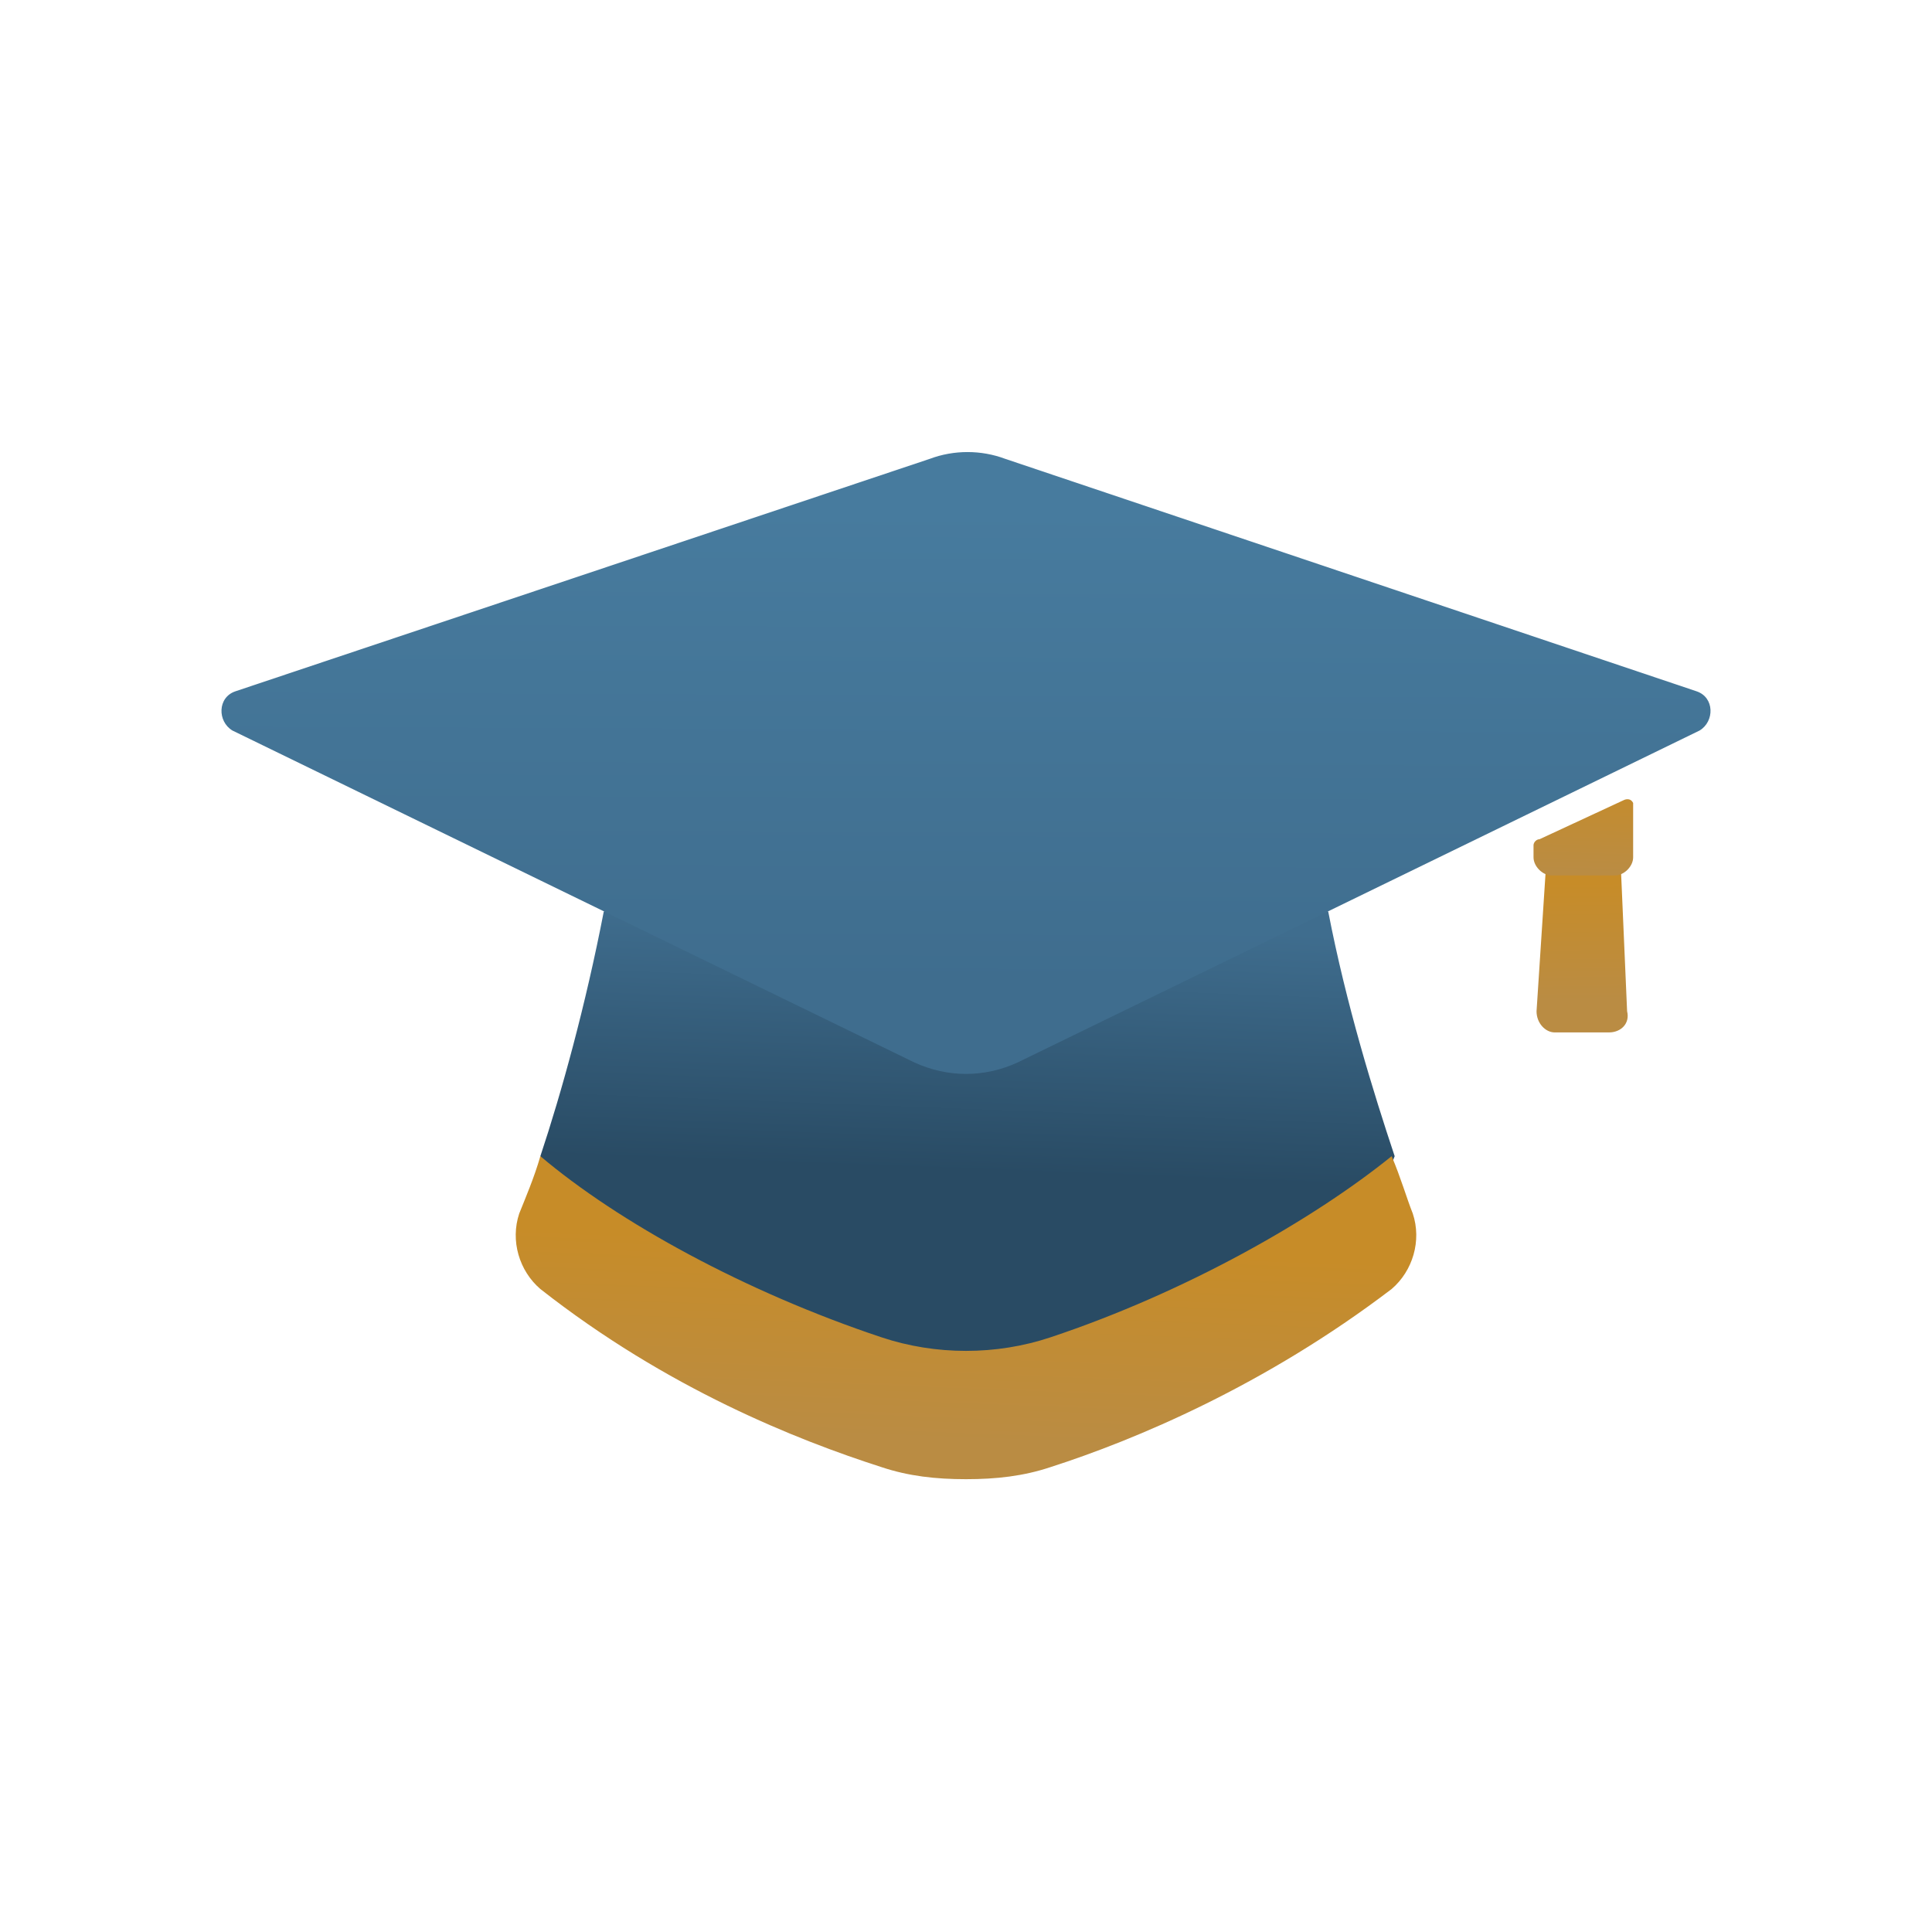
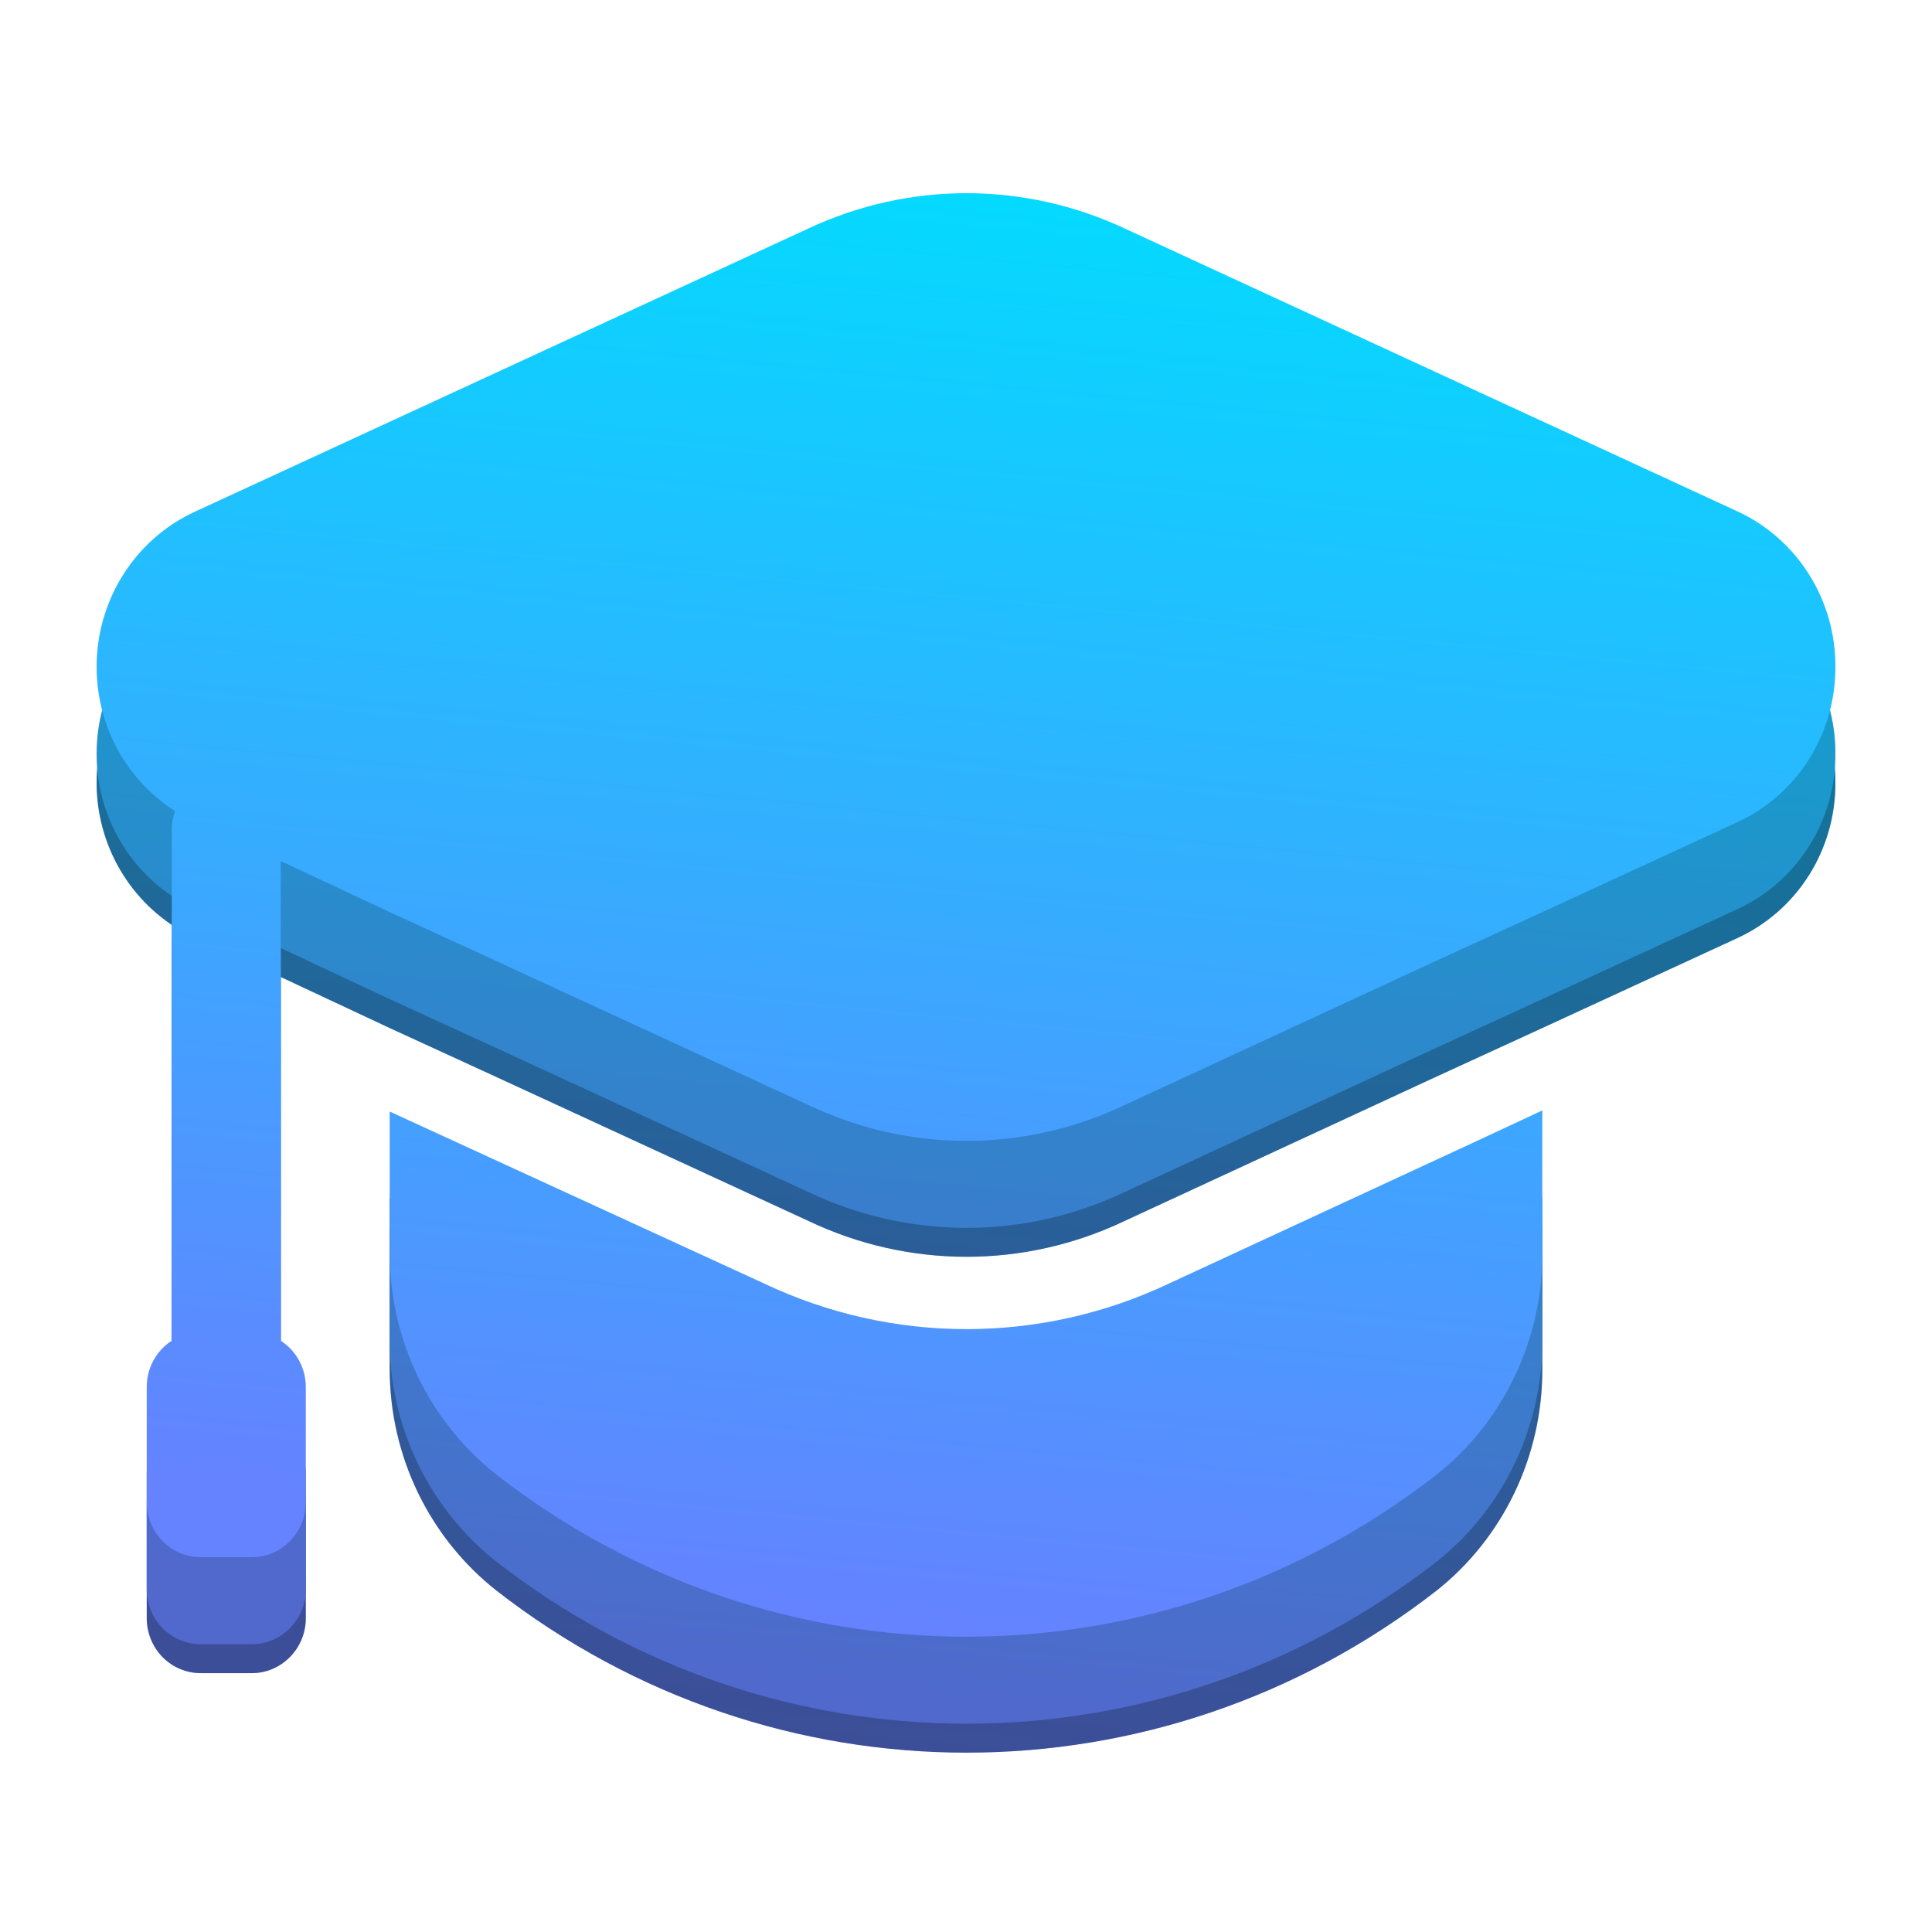
- <svg xmlns="http://www.w3.org/2000/svg" version="1.1" id="Layer_1" x="0px" y="0px" viewBox="0 0 64 64" style="enable-background:new 0 0 64 64;" xml:space="preserve">
-   <style type="text/css">
- 	.st0{fill:url(#SVGID_1_);}
- 	.st1{fill:url(#SVGID_2_);}
- 	.st2{fill:url(#SVGID_3_);}
- 	.st3{fill:url(#SVGID_4_);}
- 	.st4{fill:url(#SVGID_5_);}
- 	.st5{fill:url(#SVGID_6_);}
- </style>
-   <g>
-     <linearGradient id="SVGID_1_" gradientUnits="userSpaceOnUse" x1="32.295" y1="30.532" x2="31.98" y2="38.797">
-       <stop offset="0" style="stop-color:#3F6D8E" />
-       <stop offset="1" style="stop-color:#294B64" />
+ <svg xmlns="http://www.w3.org/2000/svg" width="64" height="64" viewBox="0 0 64 64" fill="none">
+   <path d="M26.803 11.399C30.114 9.854 33.921 9.854 37.233 11.399L57.551 20.778C58.523 21.225 59.347 21.95 59.924 22.863C60.5 23.777 60.805 24.841 60.8 25.927C60.805 27.014 60.501 28.079 59.924 28.993C59.347 29.906 58.523 30.63 57.551 31.076L51.091 34.055L47.483 35.711L37.233 40.456C35.6 41.231 33.819 41.633 32.018 41.633C30.216 41.633 28.436 41.231 26.803 40.456L16.517 35.711L12.909 34.055L9.299 32.364V48.252C9.555 48.416 9.766 48.645 9.911 48.916C10.056 49.186 10.133 49.489 10.13 49.797V53.586C10.133 53.828 10.087 54.068 9.998 54.291C9.908 54.515 9.774 54.719 9.606 54.89C9.438 55.061 9.237 55.198 9.017 55.29C8.798 55.381 8.562 55.427 8.324 55.425H6.665C6.427 55.427 6.192 55.381 5.972 55.29C5.752 55.198 5.551 55.063 5.383 54.892C5.215 54.721 5.083 54.516 4.993 54.291C4.904 54.068 4.859 53.828 4.861 53.586V49.797C4.859 49.489 4.933 49.186 5.078 48.916C5.223 48.645 5.434 48.416 5.691 48.252V31.333C5.688 31.12 5.725 30.908 5.799 30.709C4.948 30.166 4.258 29.398 3.802 28.487C3.347 27.575 3.143 26.554 3.214 25.533C3.284 24.513 3.626 23.53 4.202 22.693C4.778 21.855 5.567 21.194 6.484 20.778L26.803 11.399Z" fill="url(#paint0_linear_2665_1798)" />
+   <path d="M26.803 11.399C30.114 9.854 33.921 9.854 37.233 11.399L57.551 20.778C58.523 21.225 59.347 21.95 59.924 22.863C60.5 23.777 60.805 24.841 60.8 25.927C60.805 27.014 60.501 28.079 59.924 28.993C59.347 29.906 58.523 30.63 57.551 31.076L51.091 34.055L47.483 35.711L37.233 40.456C35.6 41.231 33.819 41.633 32.018 41.633C30.216 41.633 28.436 41.231 26.803 40.456L16.517 35.711L12.909 34.055L9.299 32.364V48.252C9.555 48.416 9.766 48.645 9.911 48.916C10.056 49.186 10.133 49.489 10.13 49.797V53.586C10.133 53.828 10.087 54.068 9.998 54.291C9.908 54.515 9.774 54.719 9.606 54.89C9.438 55.061 9.237 55.198 9.017 55.29C8.798 55.381 8.562 55.427 8.324 55.425H6.665C6.427 55.427 6.192 55.381 5.972 55.29C5.752 55.198 5.551 55.063 5.383 54.892C5.215 54.721 5.083 54.516 4.993 54.291C4.904 54.068 4.859 53.828 4.861 53.586V49.797C4.859 49.489 4.933 49.186 5.078 48.916C5.223 48.645 5.434 48.416 5.691 48.252V31.333C5.688 31.12 5.725 30.908 5.799 30.709C4.948 30.166 4.258 29.398 3.802 28.487C3.347 27.575 3.143 26.554 3.214 25.533C3.284 24.513 3.626 23.53 4.202 22.693C4.778 21.855 5.567 21.194 6.484 20.778L26.803 11.399Z" fill="black" fill-opacity="0.4" />
+   <path d="M51.091 45.368C51.094 46.779 50.779 48.174 50.173 49.442C49.566 50.711 48.684 51.822 47.591 52.689C38.398 59.848 25.638 59.849 16.444 52.689C15.347 51.824 14.458 50.715 13.845 49.447C13.232 48.178 12.913 46.782 12.909 45.368V40.661L25.324 46.363C27.421 47.356 29.705 47.869 32.018 47.869C34.33 47.869 36.616 47.356 38.714 46.363L48.961 41.618L51.091 40.625V45.368Z" fill="url(#paint1_linear_2665_1798)" />
+   <path d="M51.091 45.368C51.094 46.779 50.779 48.174 50.173 49.442C49.566 50.711 48.684 51.822 47.591 52.689C38.398 59.848 25.638 59.849 16.444 52.689C15.347 51.824 14.458 50.715 13.845 49.447C13.232 48.178 12.913 46.782 12.909 45.368V40.661L25.324 46.363C27.421 47.356 29.705 47.869 32.018 47.869C34.33 47.869 36.616 47.356 38.714 46.363L48.961 41.618L51.091 40.625V45.368Z" fill="black" fill-opacity="0.4" />
+   <path d="M26.803 10.438C30.114 8.894 33.921 8.894 37.233 10.438L57.551 19.818C58.523 20.265 59.347 20.99 59.924 21.904C60.5 22.817 60.805 23.881 60.8 24.967C60.805 26.053 60.501 27.119 59.924 28.033C59.347 28.946 58.523 29.67 57.551 30.116L51.091 33.095L47.483 34.751L37.233 39.496C35.6 40.271 33.819 40.673 32.018 40.673C30.216 40.673 28.436 40.271 26.803 39.496L16.517 34.751L12.909 33.095L9.299 31.404V47.292C9.555 47.456 9.766 47.685 9.911 47.956C10.056 48.226 10.133 48.529 10.13 48.837V52.626C10.133 52.868 10.087 53.108 9.998 53.331C9.908 53.555 9.774 53.759 9.606 53.93C9.438 54.101 9.237 54.238 9.017 54.33C8.798 54.421 8.562 54.467 8.324 54.465H6.665C6.427 54.467 6.192 54.421 5.972 54.33C5.752 54.238 5.551 54.103 5.383 53.932C5.215 53.761 5.083 53.556 4.993 53.331C4.904 53.108 4.859 52.868 4.861 52.626V48.837C4.859 48.529 4.933 48.226 5.078 47.956C5.223 47.685 5.434 47.456 5.691 47.292V30.373C5.688 30.16 5.725 29.948 5.799 29.748C4.948 29.206 4.258 28.438 3.802 27.527C3.347 26.615 3.143 25.594 3.214 24.573C3.284 23.553 3.626 22.57 4.202 21.733C4.778 20.895 5.567 20.234 6.484 19.818L26.803 10.438Z" fill="url(#paint2_linear_2665_1798)" />
+   <path d="M26.803 10.438C30.114 8.894 33.921 8.894 37.233 10.438L57.551 19.818C58.523 20.265 59.347 20.99 59.924 21.904C60.5 22.817 60.805 23.881 60.8 24.967C60.805 26.053 60.501 27.119 59.924 28.033C59.347 28.946 58.523 29.67 57.551 30.116L51.091 33.095L47.483 34.751L37.233 39.496C35.6 40.271 33.819 40.673 32.018 40.673C30.216 40.673 28.436 40.271 26.803 39.496L16.517 34.751L12.909 33.095L9.299 31.404V47.292C9.555 47.456 9.766 47.685 9.911 47.956C10.056 48.226 10.133 48.529 10.13 48.837V52.626C10.133 52.868 10.087 53.108 9.998 53.331C9.908 53.555 9.774 53.759 9.606 53.93C9.438 54.101 9.237 54.238 9.017 54.33C8.798 54.421 8.562 54.467 8.324 54.465H6.665C6.427 54.467 6.192 54.421 5.972 54.33C5.752 54.238 5.551 54.103 5.383 53.932C5.215 53.761 5.083 53.556 4.993 53.331C4.904 53.108 4.859 52.868 4.861 52.626V48.837C4.859 48.529 4.933 48.226 5.078 47.956C5.223 47.685 5.434 47.456 5.691 47.292V30.373C5.688 30.16 5.725 29.948 5.799 29.748C4.948 29.206 4.258 28.438 3.802 27.527C3.347 26.615 3.143 25.594 3.214 24.573C3.284 23.553 3.626 22.57 4.202 21.733C4.778 20.895 5.567 20.234 6.484 19.818L26.803 10.438Z" fill="black" fill-opacity="0.2" />
+   <path d="M51.091 44.408C51.094 45.819 50.779 47.214 50.173 48.482C49.566 49.751 48.684 50.862 47.591 51.729C38.398 58.888 25.638 58.889 16.444 51.729C15.347 50.864 14.458 49.755 13.845 48.486C13.232 47.218 12.913 45.822 12.909 44.408V39.701L25.324 45.403C27.421 46.396 29.705 46.909 32.018 46.909C34.33 46.909 36.616 46.396 38.714 45.403L48.961 40.658L51.091 39.665V44.408Z" fill="url(#paint3_linear_2665_1798)" />
+   <path d="M51.091 44.408C51.094 45.819 50.779 47.214 50.173 48.482C49.566 49.751 48.684 50.862 47.591 51.729C38.398 58.888 25.638 58.889 16.444 51.729C15.347 50.864 14.458 49.755 13.845 48.486C13.232 47.218 12.913 45.822 12.909 44.408V39.701L25.324 45.403C27.421 46.396 29.705 46.909 32.018 46.909C34.33 46.909 36.616 46.396 38.714 45.403L48.961 40.658L51.091 39.665V44.408Z" fill="black" fill-opacity="0.2" />
+   <path d="M26.803 7.558C30.114 6.014 33.921 6.014 37.233 7.558L57.551 16.938C58.523 17.385 59.347 18.11 59.924 19.023C60.5 19.937 60.805 21.001 60.8 22.087C60.805 23.174 60.501 24.239 59.924 25.153C59.347 26.066 58.523 26.79 57.551 27.236L51.091 30.215L47.483 31.871L37.233 36.616C35.6 37.391 33.819 37.793 32.018 37.793C30.216 37.793 28.436 37.391 26.803 36.616L16.517 31.871L12.909 30.215L9.299 28.524V44.413C9.555 44.577 9.766 44.805 9.911 45.075C10.056 45.346 10.133 45.649 10.13 45.957V49.746C10.133 49.988 10.087 50.228 9.998 50.451C9.908 50.675 9.774 50.879 9.606 51.05C9.438 51.221 9.237 51.358 9.017 51.45C8.798 51.541 8.562 51.587 8.324 51.584H6.665C6.427 51.587 6.192 51.541 5.972 51.45C5.752 51.358 5.551 51.223 5.383 51.052C5.215 50.881 5.083 50.676 4.993 50.451C4.904 50.227 4.859 49.988 4.861 49.746V45.957C4.859 45.649 4.933 45.346 5.078 45.075C5.223 44.805 5.434 44.576 5.691 44.413V27.493C5.688 27.28 5.725 27.068 5.799 26.868C4.948 26.326 4.258 25.558 3.802 24.646C3.347 23.735 3.143 22.714 3.214 21.693C3.284 20.673 3.626 19.691 4.202 18.853C4.778 18.015 5.567 17.354 6.484 16.938L26.803 7.558Z" fill="url(#paint4_linear_2665_1798)" />
+   <path d="M51.091 41.528C51.094 42.94 50.779 44.334 50.173 45.602C49.566 46.871 48.684 47.982 47.591 48.849C38.398 56.008 25.638 56.008 16.444 48.849C15.347 47.984 14.458 46.875 13.845 45.606C13.232 44.338 12.913 42.942 12.909 41.528V36.821L25.324 42.523C27.421 43.516 29.705 44.029 32.018 44.029C34.33 44.029 36.616 43.516 38.714 42.523L48.961 37.778L51.091 36.785V41.528Z" fill="url(#paint5_linear_2665_1798)" />
+   <defs>
+     <linearGradient id="paint0_linear_2665_1798" x1="32" y1="55.499" x2="36.48" y2="8.869" gradientUnits="userSpaceOnUse">
+       <stop stop-color="#6582FF" />
+       <stop offset="1" stop-color="#00DDFF" />
    </linearGradient>
-     <path class="st0" d="M17.9,38.3l0.5,1c0,0,7.4,6,13.7,6s13.7-6,13.7-6l0.4-1h0c-0.7-2.1-1.6-5-2.2-8.1l-1.3-0.8H21.2L20,30.2   C19.4,33.3,18.6,36.2,17.9,38.3L17.9,38.3z" />
-     <linearGradient id="SVGID_2_" gradientUnits="userSpaceOnUse" x1="32.086" y1="19.327" x2="31.959" y2="23.744">
-       <stop offset="0" style="stop-color:#3F6D8E" />
-       <stop offset="1" style="stop-color:#365E7D" />
+     <linearGradient id="paint1_linear_2665_1798" x1="32" y1="58.059" x2="36.48" y2="11.43" gradientUnits="userSpaceOnUse">
+       <stop stop-color="#6582FF" />
+       <stop offset="1" stop-color="#00DDFF" />
    </linearGradient>
-     <path class="st1" d="M32.2,19.9c-1.4-0.1-2.6,1-2.6,2.5v0c0,0.6,0.5,1.1,1.2,1.1h2.6c0.6,0,1.2-0.5,1.2-1.3   C34.4,21,33.4,20,32.2,19.9L32.2,19.9z" />
-     <linearGradient id="SVGID_3_" gradientUnits="userSpaceOnUse" x1="31.987" y1="41.278" x2="31.734" y2="47.714">
-       <stop offset="0" style="stop-color:#C78C28" />
-       <stop offset="1" style="stop-color:#BA8C43" />
+     <linearGradient id="paint2_linear_2665_1798" x1="32" y1="54.539" x2="36.48" y2="7.909" gradientUnits="userSpaceOnUse">
+       <stop stop-color="#6582FF" />
+       <stop offset="1" stop-color="#00DDFF" />
    </linearGradient>
-     <path class="st2" d="M46.1,38.3c-2.6,2.1-6.8,4.5-11.3,6c-1.8,0.6-3.8,0.6-5.6,0c-4.5-1.5-8.7-3.8-11.3-6c-0.2,0.7-0.5,1.4-0.7,1.9   c-0.3,0.9,0,1.9,0.7,2.5c4.2,3.3,8.5,5,11.3,5.9C30.1,48.9,31,49,32,49c1,0,1.9-0.1,2.8-0.4c2.8-0.9,7.1-2.7,11.3-5.9   c0.7-0.6,1-1.6,0.7-2.5C46.6,39.7,46.4,39,46.1,38.3L46.1,38.3z" />
-     <linearGradient id="SVGID_4_" gradientUnits="userSpaceOnUse" x1="52.36" y1="29.24" x2="52.407" y2="33.114">
-       <stop offset="0" style="stop-color:#C78C28" />
-       <stop offset="1" style="stop-color:#BA8C43" />
+     <linearGradient id="paint3_linear_2665_1798" x1="32" y1="57.099" x2="36.48" y2="10.47" gradientUnits="userSpaceOnUse">
+       <stop stop-color="#6582FF" />
+       <stop offset="1" stop-color="#00DDFF" />
    </linearGradient>
-     <path class="st3" d="M53.7,28.9h-2.5l-0.3,4.6c0,0.4,0.3,0.7,0.6,0.7h1.8c0.4,0,0.7-0.3,0.6-0.7L53.7,28.9z" />
-     <linearGradient id="SVGID_5_" gradientUnits="userSpaceOnUse" x1="32.027" y1="16.815" x2="31.964" y2="32.652">
-       <stop offset="0" style="stop-color:#477B9E" />
-       <stop offset="1" style="stop-color:#3F6D8E" />
+     <linearGradient id="paint4_linear_2665_1798" x1="32" y1="51.659" x2="36.48" y2="5.029" gradientUnits="userSpaceOnUse">
+       <stop stop-color="#6582FF" />
+       <stop offset="1" stop-color="#00DDFF" />
    </linearGradient>
-     <path class="st4" d="M56.2,22.9l-22.9-7.7c-0.8-0.3-1.7-0.3-2.5,0L7.8,22.9c-0.6,0.2-0.6,1-0.1,1.3l22.6,11c1.1,0.5,2.3,0.5,3.4,0   l22.6-11C56.8,23.9,56.8,23.1,56.2,22.9L56.2,22.9z" />
-     <linearGradient id="SVGID_6_" gradientUnits="userSpaceOnUse" x1="52.5" y1="25.615" x2="52.394" y2="28.878">
-       <stop offset="0" style="stop-color:#C78C28" />
-       <stop offset="1" style="stop-color:#BA8C43" />
+     <linearGradient id="paint5_linear_2665_1798" x1="32" y1="54.219" x2="36.48" y2="7.589" gradientUnits="userSpaceOnUse">
+       <stop stop-color="#6582FF" />
+       <stop offset="1" stop-color="#00DDFF" />
    </linearGradient>
-     <path class="st5" d="M53.8,26.5l-2.8,1.3c-0.1,0-0.2,0.1-0.2,0.2v0.4c0,0.3,0.3,0.6,0.6,0.6h2.1c0.3,0,0.6-0.3,0.6-0.6v-1.8   C54,26.4,53.8,26.5,53.8,26.5z" />
-   </g>
+   </defs>
</svg>
